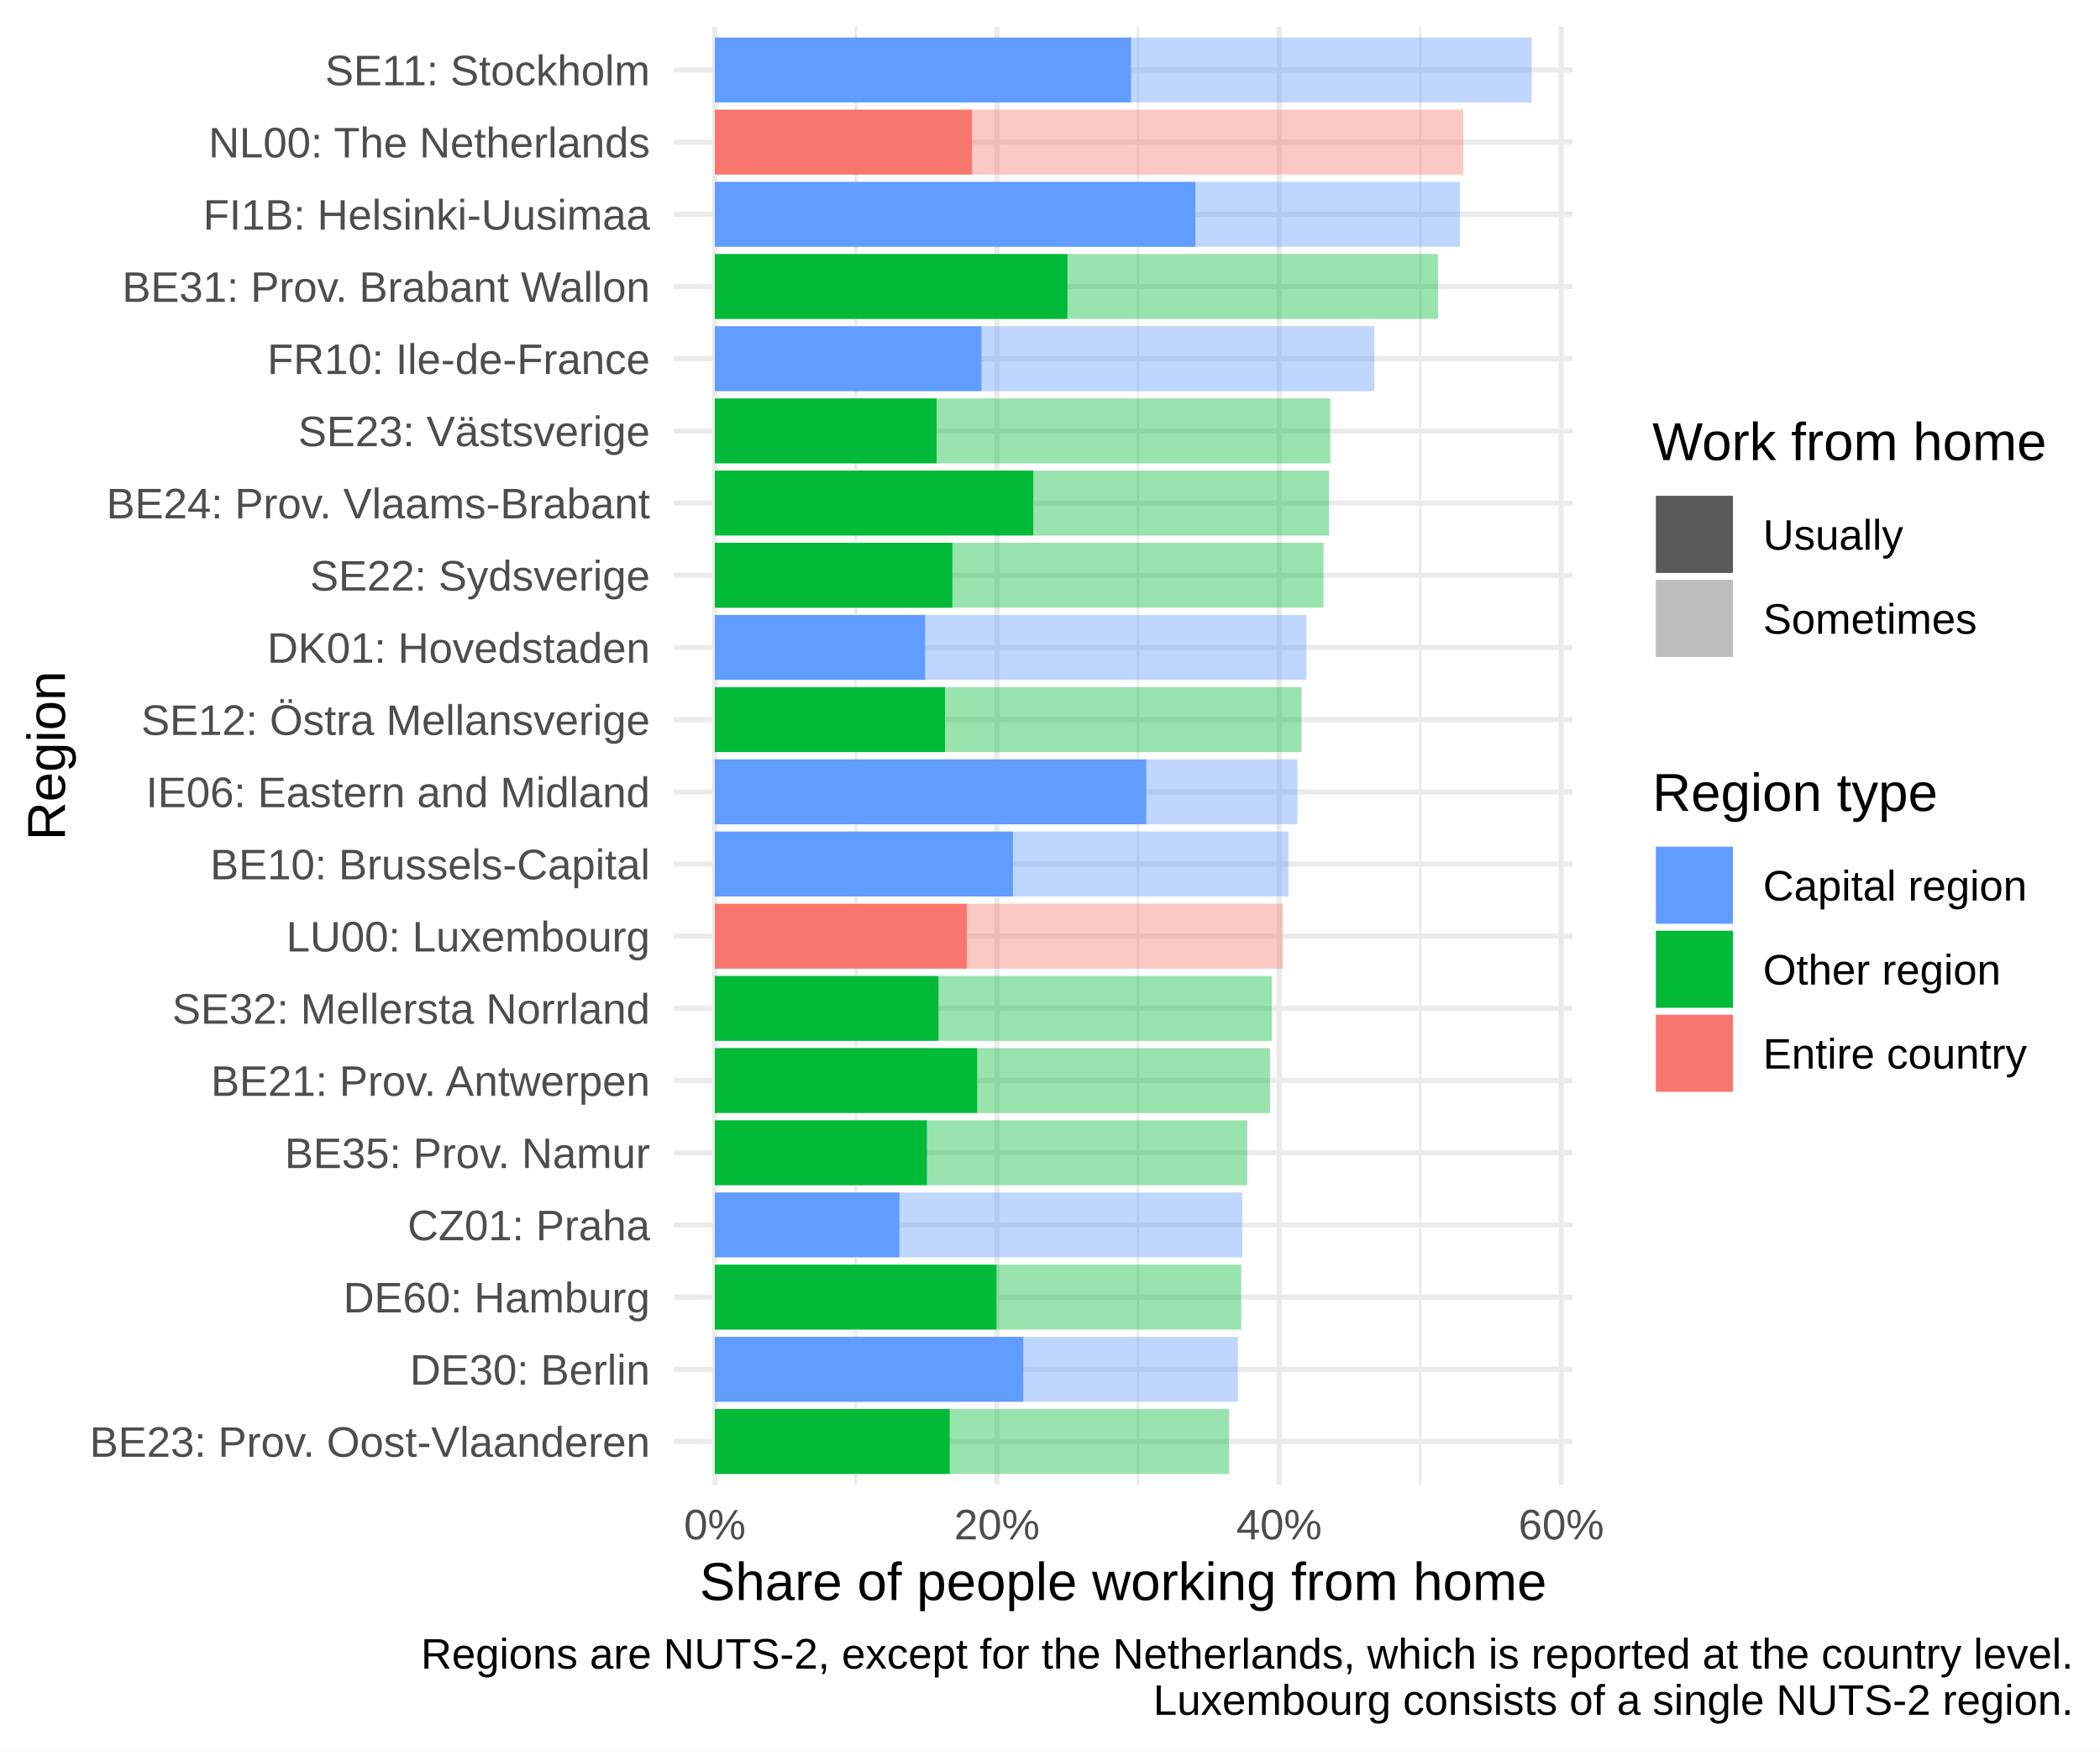
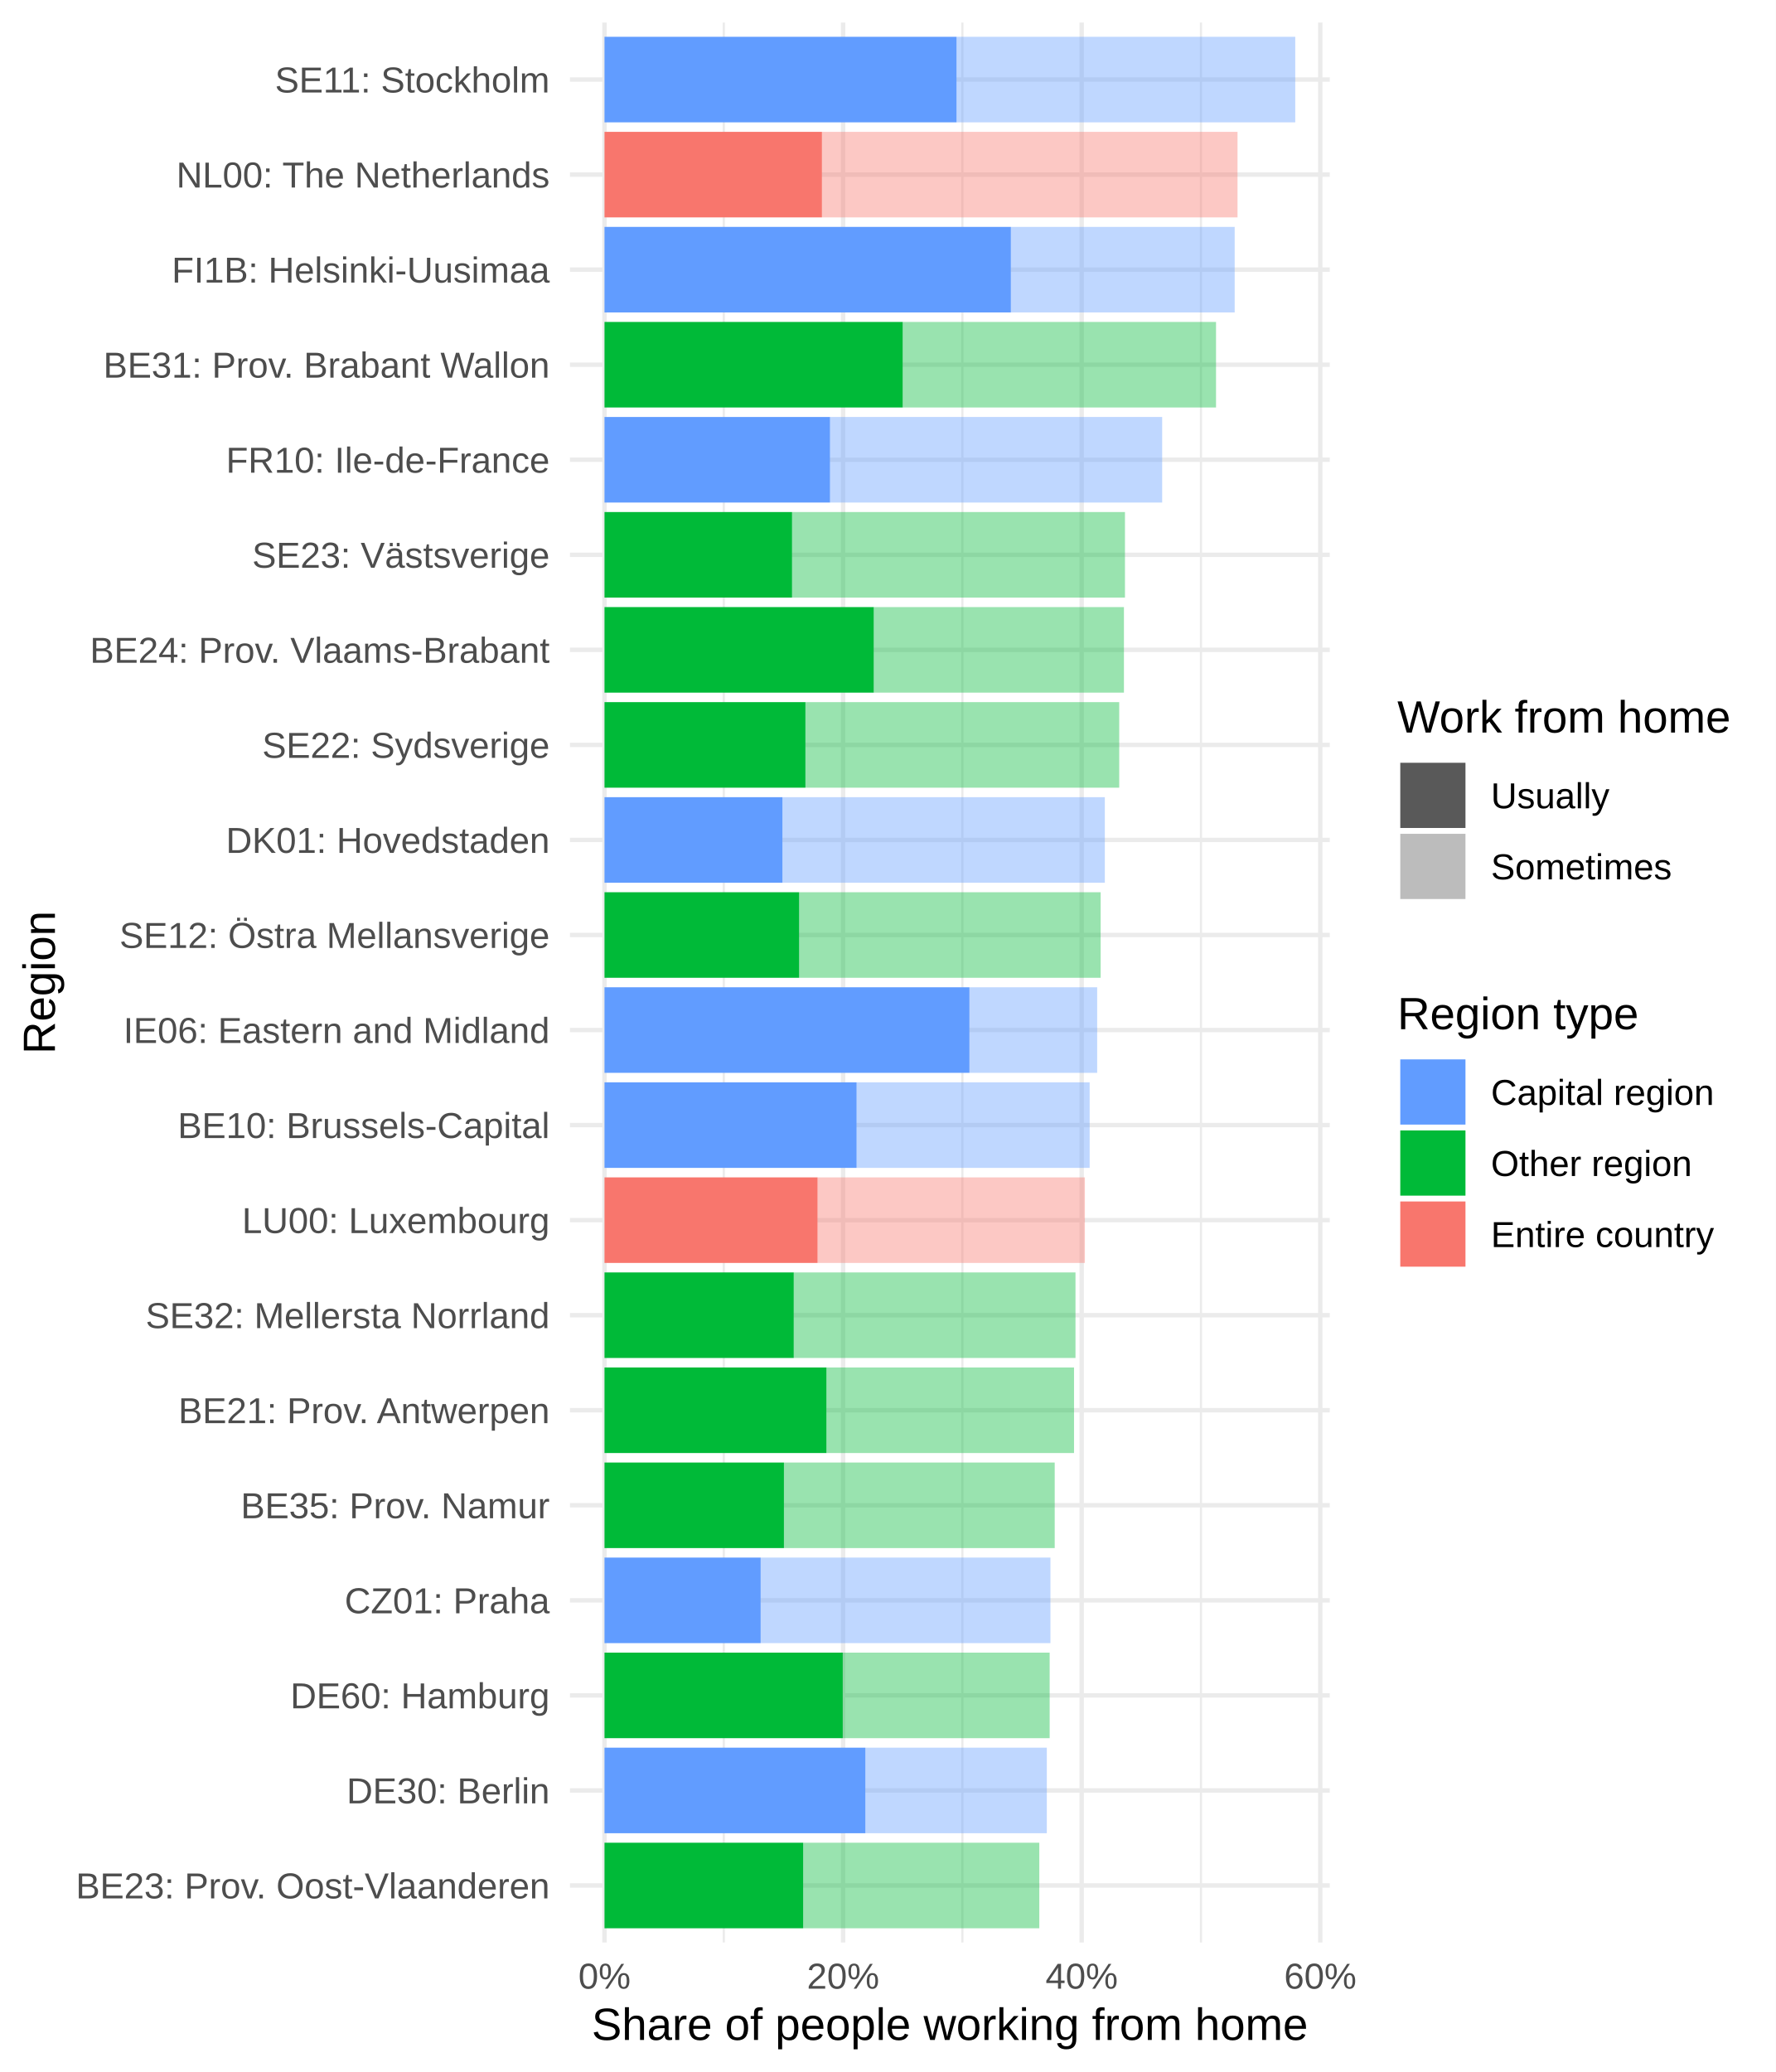
- <svg xmlns="http://www.w3.org/2000/svg" class="svglite" width="432.00pt" height="360.00pt" viewBox="0 0 432.00 360.00">
+ <svg xmlns="http://www.w3.org/2000/svg" class="svglite" width="432.00pt" height="504.00pt" viewBox="0 0 432.00 504.00">
  <defs>
    <style type="text/css">
    .svglite line, .svglite polyline, .svglite polygon, .svglite path, .svglite rect, .svglite circle {
      fill: none;
      stroke: #000000;
      stroke-linecap: round;
      stroke-linejoin: round;
      stroke-miterlimit: 10.00;
    }
    .svglite text {
      white-space: pre;
    }
  </style>
  </defs>
  <rect width="100%" height="100%" style="stroke: none; fill: #FFFFFF;" />
  <defs>
-     <clipPath id="cpMC4wMHw0MzIuMDB8MC4wMHwzNjAuMDA=">
-       <rect x="0.00" y="0.00" width="432.00" height="360.00" />
+     <clipPath id="cpMC4wMHw0MzIuMDB8MC4wMHw1MDQuMDA=">
+       <rect x="0.00" y="0.00" width="432.00" height="504.00" />
    </clipPath>
  </defs>
-   <g clip-path="url(#cpMC4wMHw0MzIuMDB8MC4wMHwzNjAuMDA=)">
+   <g clip-path="url(#cpMC4wMHw0MzIuMDB8MC4wMHw1MDQuMDA=)">
</g>
  <defs>
-     <clipPath id="cpMTM4LjY1fDMyMy40OHw1LjQ4fDMwNS4zNw==">
-       <rect x="138.65" y="5.48" width="184.83" height="299.89" />
+     <clipPath id="cpMTM4LjY1fDMyMy40OHw1LjQ4fDQ3Mi41MA==">
+       <rect x="138.65" y="5.48" width="184.83" height="467.02" />
    </clipPath>
  </defs>
-   <g clip-path="url(#cpMTM4LjY1fDMyMy40OHw1LjQ4fDMwNS4zNw==)">
-     <polyline points="176.07,305.37 176.07,5.48 " style="stroke-width: 0.53; stroke: #EBEBEB; stroke-linecap: butt;" />
-     <polyline points="234.11,305.37 234.11,5.48 " style="stroke-width: 0.53; stroke: #EBEBEB; stroke-linecap: butt;" />
-     <polyline points="292.15,305.37 292.15,5.48 " style="stroke-width: 0.53; stroke: #EBEBEB; stroke-linecap: butt;" />
-     <polyline points="138.65,296.46 323.48,296.46 " style="stroke-width: 1.07; stroke: #EBEBEB; stroke-linecap: butt;" />
-     <polyline points="138.65,281.62 323.48,281.62 " style="stroke-width: 1.07; stroke: #EBEBEB; stroke-linecap: butt;" />
-     <polyline points="138.65,266.77 323.48,266.77 " style="stroke-width: 1.07; stroke: #EBEBEB; stroke-linecap: butt;" />
-     <polyline points="138.65,251.92 323.48,251.92 " style="stroke-width: 1.07; stroke: #EBEBEB; stroke-linecap: butt;" />
-     <polyline points="138.65,237.08 323.48,237.08 " style="stroke-width: 1.07; stroke: #EBEBEB; stroke-linecap: butt;" />
-     <polyline points="138.65,222.23 323.48,222.23 " style="stroke-width: 1.07; stroke: #EBEBEB; stroke-linecap: butt;" />
-     <polyline points="138.65,207.39 323.48,207.39 " style="stroke-width: 1.07; stroke: #EBEBEB; stroke-linecap: butt;" />
-     <polyline points="138.65,192.54 323.48,192.54 " style="stroke-width: 1.07; stroke: #EBEBEB; stroke-linecap: butt;" />
-     <polyline points="138.65,177.69 323.48,177.69 " style="stroke-width: 1.07; stroke: #EBEBEB; stroke-linecap: butt;" />
-     <polyline points="138.65,162.85 323.48,162.85 " style="stroke-width: 1.07; stroke: #EBEBEB; stroke-linecap: butt;" />
-     <polyline points="138.65,148.00 323.48,148.00 " style="stroke-width: 1.07; stroke: #EBEBEB; stroke-linecap: butt;" />
-     <polyline points="138.65,133.16 323.48,133.16 " style="stroke-width: 1.07; stroke: #EBEBEB; stroke-linecap: butt;" />
-     <polyline points="138.65,118.31 323.48,118.31 " style="stroke-width: 1.07; stroke: #EBEBEB; stroke-linecap: butt;" />
-     <polyline points="138.65,103.46 323.48,103.46 " style="stroke-width: 1.07; stroke: #EBEBEB; stroke-linecap: butt;" />
-     <polyline points="138.65,88.62 323.48,88.62 " style="stroke-width: 1.07; stroke: #EBEBEB; stroke-linecap: butt;" />
-     <polyline points="138.65,73.77 323.48,73.77 " style="stroke-width: 1.07; stroke: #EBEBEB; stroke-linecap: butt;" />
-     <polyline points="138.65,58.93 323.48,58.93 " style="stroke-width: 1.07; stroke: #EBEBEB; stroke-linecap: butt;" />
-     <polyline points="138.65,44.08 323.48,44.08 " style="stroke-width: 1.07; stroke: #EBEBEB; stroke-linecap: butt;" />
-     <polyline points="138.65,29.23 323.48,29.23 " style="stroke-width: 1.07; stroke: #EBEBEB; stroke-linecap: butt;" />
-     <polyline points="138.65,14.39 323.48,14.39 " style="stroke-width: 1.07; stroke: #EBEBEB; stroke-linecap: butt;" />
-     <polyline points="147.05,305.37 147.05,5.48 " style="stroke-width: 1.07; stroke: #EBEBEB; stroke-linecap: butt;" />
-     <polyline points="205.09,305.37 205.09,5.48 " style="stroke-width: 1.07; stroke: #EBEBEB; stroke-linecap: butt;" />
-     <polyline points="263.13,305.37 263.13,5.48 " style="stroke-width: 1.07; stroke: #EBEBEB; stroke-linecap: butt;" />
-     <polyline points="321.17,305.37 321.17,5.48 " style="stroke-width: 1.07; stroke: #EBEBEB; stroke-linecap: butt;" />
-     <rect x="195.39" y="289.78" width="57.43" height="13.36" style="stroke-width: 1.07; stroke: none; stroke-linecap: butt; stroke-linejoin: miter; fill: #00BA38; fill-opacity: 0.40;" />
-     <rect x="147.05" y="289.78" width="48.34" height="13.36" style="stroke-width: 1.07; stroke: none; stroke-linecap: butt; stroke-linejoin: miter; fill: #00BA38;" />
-     <rect x="210.52" y="274.94" width="44.13" height="13.36" style="stroke-width: 1.07; stroke: none; stroke-linecap: butt; stroke-linejoin: miter; fill: #619CFF; fill-opacity: 0.40;" />
-     <rect x="147.05" y="274.94" width="63.47" height="13.36" style="stroke-width: 1.07; stroke: none; stroke-linecap: butt; stroke-linejoin: miter; fill: #619CFF;" />
-     <rect x="205.01" y="260.09" width="50.33" height="13.36" style="stroke-width: 1.07; stroke: none; stroke-linecap: butt; stroke-linejoin: miter; fill: #00BA38; fill-opacity: 0.40;" />
-     <rect x="147.05" y="260.09" width="57.96" height="13.36" style="stroke-width: 1.07; stroke: none; stroke-linecap: butt; stroke-linejoin: miter; fill: #00BA38;" />
-     <rect x="185.03" y="245.24" width="70.50" height="13.36" style="stroke-width: 1.07; stroke: none; stroke-linecap: butt; stroke-linejoin: miter; fill: #619CFF; fill-opacity: 0.40;" />
-     <rect x="147.05" y="245.24" width="37.99" height="13.36" style="stroke-width: 1.07; stroke: none; stroke-linecap: butt; stroke-linejoin: miter; fill: #619CFF;" />
-     <rect x="190.70" y="230.40" width="65.87" height="13.36" style="stroke-width: 1.07; stroke: none; stroke-linecap: butt; stroke-linejoin: miter; fill: #00BA38; fill-opacity: 0.40;" />
-     <rect x="147.05" y="230.40" width="43.65" height="13.36" style="stroke-width: 1.07; stroke: none; stroke-linecap: butt; stroke-linejoin: miter; fill: #00BA38;" />
-     <rect x="201.03" y="215.55" width="60.24" height="13.36" style="stroke-width: 1.07; stroke: none; stroke-linecap: butt; stroke-linejoin: miter; fill: #00BA38; fill-opacity: 0.40;" />
-     <rect x="147.05" y="215.55" width="53.99" height="13.36" style="stroke-width: 1.07; stroke: none; stroke-linecap: butt; stroke-linejoin: miter; fill: #00BA38;" />
-     <rect x="193.09" y="200.71" width="68.53" height="13.36" style="stroke-width: 1.07; stroke: none; stroke-linecap: butt; stroke-linejoin: miter; fill: #00BA38; fill-opacity: 0.40;" />
-     <rect x="147.05" y="200.71" width="46.04" height="13.36" style="stroke-width: 1.07; stroke: none; stroke-linecap: butt; stroke-linejoin: miter; fill: #00BA38;" />
-     <rect x="198.89" y="185.86" width="65.02" height="13.36" style="stroke-width: 1.07; stroke: none; stroke-linecap: butt; stroke-linejoin: miter; fill: #F8766D; fill-opacity: 0.40;" />
-     <rect x="147.05" y="185.86" width="51.84" height="13.36" style="stroke-width: 1.07; stroke: none; stroke-linecap: butt; stroke-linejoin: miter; fill: #F8766D;" />
-     <rect x="208.37" y="171.01" width="56.70" height="13.36" style="stroke-width: 1.07; stroke: none; stroke-linecap: butt; stroke-linejoin: miter; fill: #619CFF; fill-opacity: 0.40;" />
-     <rect x="147.05" y="171.01" width="61.33" height="13.36" style="stroke-width: 1.07; stroke: none; stroke-linecap: butt; stroke-linejoin: miter; fill: #619CFF;" />
-     <rect x="235.83" y="156.17" width="31.07" height="13.36" style="stroke-width: 1.07; stroke: none; stroke-linecap: butt; stroke-linejoin: miter; fill: #619CFF; fill-opacity: 0.40;" />
-     <rect x="147.05" y="156.17" width="88.78" height="13.36" style="stroke-width: 1.07; stroke: none; stroke-linecap: butt; stroke-linejoin: miter; fill: #619CFF;" />
-     <rect x="194.39" y="141.32" width="73.35" height="13.36" style="stroke-width: 1.07; stroke: none; stroke-linecap: butt; stroke-linejoin: miter; fill: #00BA38; fill-opacity: 0.40;" />
-     <rect x="147.05" y="141.32" width="47.35" height="13.36" style="stroke-width: 1.07; stroke: none; stroke-linecap: butt; stroke-linejoin: miter; fill: #00BA38;" />
-     <rect x="190.34" y="126.47" width="78.42" height="13.36" style="stroke-width: 1.07; stroke: none; stroke-linecap: butt; stroke-linejoin: miter; fill: #619CFF; fill-opacity: 0.40;" />
-     <rect x="147.05" y="126.47" width="43.29" height="13.36" style="stroke-width: 1.07; stroke: none; stroke-linecap: butt; stroke-linejoin: miter; fill: #619CFF;" />
-     <rect x="195.93" y="111.63" width="76.33" height="13.36" style="stroke-width: 1.07; stroke: none; stroke-linecap: butt; stroke-linejoin: miter; fill: #00BA38; fill-opacity: 0.40;" />
-     <rect x="147.05" y="111.63" width="48.88" height="13.36" style="stroke-width: 1.07; stroke: none; stroke-linecap: butt; stroke-linejoin: miter; fill: #00BA38;" />
-     <rect x="212.56" y="96.78" width="60.85" height="13.36" style="stroke-width: 1.07; stroke: none; stroke-linecap: butt; stroke-linejoin: miter; fill: #00BA38; fill-opacity: 0.40;" />
-     <rect x="147.05" y="96.78" width="65.51" height="13.36" style="stroke-width: 1.07; stroke: none; stroke-linecap: butt; stroke-linejoin: miter; fill: #00BA38;" />
-     <rect x="192.68" y="81.94" width="80.98" height="13.36" style="stroke-width: 1.07; stroke: none; stroke-linecap: butt; stroke-linejoin: miter; fill: #00BA38; fill-opacity: 0.40;" />
-     <rect x="147.05" y="81.94" width="45.63" height="13.36" style="stroke-width: 1.07; stroke: none; stroke-linecap: butt; stroke-linejoin: miter; fill: #00BA38;" />
-     <rect x="201.91" y="67.09" width="80.80" height="13.36" style="stroke-width: 1.07; stroke: none; stroke-linecap: butt; stroke-linejoin: miter; fill: #619CFF; fill-opacity: 0.40;" />
-     <rect x="147.05" y="67.09" width="54.87" height="13.36" style="stroke-width: 1.07; stroke: none; stroke-linecap: butt; stroke-linejoin: miter; fill: #619CFF;" />
-     <rect x="219.60" y="52.24" width="76.21" height="13.36" style="stroke-width: 1.07; stroke: none; stroke-linecap: butt; stroke-linejoin: miter; fill: #00BA38; fill-opacity: 0.40;" />
-     <rect x="147.05" y="52.24" width="72.55" height="13.36" style="stroke-width: 1.07; stroke: none; stroke-linecap: butt; stroke-linejoin: miter; fill: #00BA38;" />
-     <rect x="245.91" y="37.40" width="54.44" height="13.36" style="stroke-width: 1.07; stroke: none; stroke-linecap: butt; stroke-linejoin: miter; fill: #619CFF; fill-opacity: 0.40;" />
-     <rect x="147.05" y="37.40" width="98.86" height="13.36" style="stroke-width: 1.07; stroke: none; stroke-linecap: butt; stroke-linejoin: miter; fill: #619CFF;" />
-     <rect x="199.94" y="22.55" width="101.10" height="13.36" style="stroke-width: 1.07; stroke: none; stroke-linecap: butt; stroke-linejoin: miter; fill: #F8766D; fill-opacity: 0.40;" />
-     <rect x="147.05" y="22.55" width="52.90" height="13.36" style="stroke-width: 1.07; stroke: none; stroke-linecap: butt; stroke-linejoin: miter; fill: #F8766D;" />
-     <rect x="232.70" y="7.71" width="82.38" height="13.36" style="stroke-width: 1.07; stroke: none; stroke-linecap: butt; stroke-linejoin: miter; fill: #619CFF; fill-opacity: 0.40;" />
-     <rect x="147.05" y="7.71" width="85.65" height="13.36" style="stroke-width: 1.07; stroke: none; stroke-linecap: butt; stroke-linejoin: miter; fill: #619CFF;" />
+   <g clip-path="url(#cpMTM4LjY1fDMyMy40OHw1LjQ4fDQ3Mi41MA==)">
+     <polyline points="176.07,472.50 176.07,5.48 " style="stroke-width: 0.53; stroke: #EBEBEB; stroke-linecap: butt;" />
+     <polyline points="234.11,472.50 234.11,5.48 " style="stroke-width: 0.53; stroke: #EBEBEB; stroke-linecap: butt;" />
+     <polyline points="292.15,472.50 292.15,5.48 " style="stroke-width: 0.53; stroke: #EBEBEB; stroke-linecap: butt;" />
+     <polyline points="138.65,458.63 323.48,458.63 " style="stroke-width: 1.07; stroke: #EBEBEB; stroke-linecap: butt;" />
+     <polyline points="138.65,435.51 323.48,435.51 " style="stroke-width: 1.07; stroke: #EBEBEB; stroke-linecap: butt;" />
+     <polyline points="138.65,412.39 323.48,412.39 " style="stroke-width: 1.07; stroke: #EBEBEB; stroke-linecap: butt;" />
+     <polyline points="138.65,389.27 323.48,389.27 " style="stroke-width: 1.07; stroke: #EBEBEB; stroke-linecap: butt;" />
+     <polyline points="138.65,366.15 323.48,366.15 " style="stroke-width: 1.07; stroke: #EBEBEB; stroke-linecap: butt;" />
+     <polyline points="138.65,343.03 323.48,343.03 " style="stroke-width: 1.07; stroke: #EBEBEB; stroke-linecap: butt;" />
+     <polyline points="138.65,319.91 323.48,319.91 " style="stroke-width: 1.07; stroke: #EBEBEB; stroke-linecap: butt;" />
+     <polyline points="138.65,296.79 323.48,296.79 " style="stroke-width: 1.07; stroke: #EBEBEB; stroke-linecap: butt;" />
+     <polyline points="138.65,273.67 323.48,273.67 " style="stroke-width: 1.07; stroke: #EBEBEB; stroke-linecap: butt;" />
+     <polyline points="138.65,250.55 323.48,250.55 " style="stroke-width: 1.07; stroke: #EBEBEB; stroke-linecap: butt;" />
+     <polyline points="138.65,227.43 323.48,227.43 " style="stroke-width: 1.07; stroke: #EBEBEB; stroke-linecap: butt;" />
+     <polyline points="138.65,204.31 323.48,204.31 " style="stroke-width: 1.07; stroke: #EBEBEB; stroke-linecap: butt;" />
+     <polyline points="138.65,181.19 323.48,181.19 " style="stroke-width: 1.07; stroke: #EBEBEB; stroke-linecap: butt;" />
+     <polyline points="138.65,158.07 323.48,158.07 " style="stroke-width: 1.07; stroke: #EBEBEB; stroke-linecap: butt;" />
+     <polyline points="138.65,134.95 323.48,134.95 " style="stroke-width: 1.07; stroke: #EBEBEB; stroke-linecap: butt;" />
+     <polyline points="138.65,111.83 323.48,111.83 " style="stroke-width: 1.07; stroke: #EBEBEB; stroke-linecap: butt;" />
+     <polyline points="138.65,88.71 323.48,88.71 " style="stroke-width: 1.07; stroke: #EBEBEB; stroke-linecap: butt;" />
+     <polyline points="138.65,65.59 323.48,65.59 " style="stroke-width: 1.07; stroke: #EBEBEB; stroke-linecap: butt;" />
+     <polyline points="138.65,42.47 323.48,42.47 " style="stroke-width: 1.07; stroke: #EBEBEB; stroke-linecap: butt;" />
+     <polyline points="138.65,19.35 323.48,19.35 " style="stroke-width: 1.07; stroke: #EBEBEB; stroke-linecap: butt;" />
+     <polyline points="147.05,472.50 147.05,5.48 " style="stroke-width: 1.07; stroke: #EBEBEB; stroke-linecap: butt;" />
+     <polyline points="205.09,472.50 205.09,5.48 " style="stroke-width: 1.07; stroke: #EBEBEB; stroke-linecap: butt;" />
+     <polyline points="263.13,472.50 263.13,5.48 " style="stroke-width: 1.07; stroke: #EBEBEB; stroke-linecap: butt;" />
+     <polyline points="321.17,472.50 321.17,5.48 " style="stroke-width: 1.07; stroke: #EBEBEB; stroke-linecap: butt;" />
+     <rect x="195.39" y="448.23" width="57.43" height="20.81" style="stroke-width: 1.07; stroke: none; stroke-linecap: butt; stroke-linejoin: miter; fill: #00BA38; fill-opacity: 0.40;" />
+     <rect x="147.05" y="448.23" width="48.34" height="20.81" style="stroke-width: 1.07; stroke: none; stroke-linecap: butt; stroke-linejoin: miter; fill: #00BA38;" />
+     <rect x="210.52" y="425.11" width="44.13" height="20.81" style="stroke-width: 1.07; stroke: none; stroke-linecap: butt; stroke-linejoin: miter; fill: #619CFF; fill-opacity: 0.40;" />
+     <rect x="147.05" y="425.11" width="63.47" height="20.81" style="stroke-width: 1.07; stroke: none; stroke-linecap: butt; stroke-linejoin: miter; fill: #619CFF;" />
+     <rect x="205.01" y="401.99" width="50.33" height="20.81" style="stroke-width: 1.07; stroke: none; stroke-linecap: butt; stroke-linejoin: miter; fill: #00BA38; fill-opacity: 0.40;" />
+     <rect x="147.05" y="401.99" width="57.96" height="20.81" style="stroke-width: 1.07; stroke: none; stroke-linecap: butt; stroke-linejoin: miter; fill: #00BA38;" />
+     <rect x="185.03" y="378.87" width="70.50" height="20.81" style="stroke-width: 1.07; stroke: none; stroke-linecap: butt; stroke-linejoin: miter; fill: #619CFF; fill-opacity: 0.40;" />
+     <rect x="147.05" y="378.87" width="37.99" height="20.81" style="stroke-width: 1.07; stroke: none; stroke-linecap: butt; stroke-linejoin: miter; fill: #619CFF;" />
+     <rect x="190.70" y="355.75" width="65.87" height="20.81" style="stroke-width: 1.07; stroke: none; stroke-linecap: butt; stroke-linejoin: miter; fill: #00BA38; fill-opacity: 0.40;" />
+     <rect x="147.05" y="355.75" width="43.65" height="20.81" style="stroke-width: 1.07; stroke: none; stroke-linecap: butt; stroke-linejoin: miter; fill: #00BA38;" />
+     <rect x="201.03" y="332.63" width="60.24" height="20.81" style="stroke-width: 1.07; stroke: none; stroke-linecap: butt; stroke-linejoin: miter; fill: #00BA38; fill-opacity: 0.40;" />
+     <rect x="147.05" y="332.63" width="53.99" height="20.81" style="stroke-width: 1.07; stroke: none; stroke-linecap: butt; stroke-linejoin: miter; fill: #00BA38;" />
+     <rect x="193.09" y="309.51" width="68.53" height="20.81" style="stroke-width: 1.07; stroke: none; stroke-linecap: butt; stroke-linejoin: miter; fill: #00BA38; fill-opacity: 0.40;" />
+     <rect x="147.05" y="309.51" width="46.04" height="20.81" style="stroke-width: 1.07; stroke: none; stroke-linecap: butt; stroke-linejoin: miter; fill: #00BA38;" />
+     <rect x="198.89" y="286.39" width="65.02" height="20.81" style="stroke-width: 1.07; stroke: none; stroke-linecap: butt; stroke-linejoin: miter; fill: #F8766D; fill-opacity: 0.40;" />
+     <rect x="147.05" y="286.39" width="51.84" height="20.81" style="stroke-width: 1.07; stroke: none; stroke-linecap: butt; stroke-linejoin: miter; fill: #F8766D;" />
+     <rect x="208.37" y="263.27" width="56.70" height="20.81" style="stroke-width: 1.07; stroke: none; stroke-linecap: butt; stroke-linejoin: miter; fill: #619CFF; fill-opacity: 0.40;" />
+     <rect x="147.05" y="263.27" width="61.33" height="20.81" style="stroke-width: 1.07; stroke: none; stroke-linecap: butt; stroke-linejoin: miter; fill: #619CFF;" />
+     <rect x="235.83" y="240.15" width="31.07" height="20.81" style="stroke-width: 1.07; stroke: none; stroke-linecap: butt; stroke-linejoin: miter; fill: #619CFF; fill-opacity: 0.40;" />
+     <rect x="147.05" y="240.15" width="88.78" height="20.81" style="stroke-width: 1.07; stroke: none; stroke-linecap: butt; stroke-linejoin: miter; fill: #619CFF;" />
+     <rect x="194.39" y="217.03" width="73.35" height="20.81" style="stroke-width: 1.07; stroke: none; stroke-linecap: butt; stroke-linejoin: miter; fill: #00BA38; fill-opacity: 0.40;" />
+     <rect x="147.05" y="217.03" width="47.35" height="20.81" style="stroke-width: 1.07; stroke: none; stroke-linecap: butt; stroke-linejoin: miter; fill: #00BA38;" />
+     <rect x="190.34" y="193.91" width="78.42" height="20.81" style="stroke-width: 1.07; stroke: none; stroke-linecap: butt; stroke-linejoin: miter; fill: #619CFF; fill-opacity: 0.40;" />
+     <rect x="147.05" y="193.91" width="43.29" height="20.81" style="stroke-width: 1.07; stroke: none; stroke-linecap: butt; stroke-linejoin: miter; fill: #619CFF;" />
+     <rect x="195.93" y="170.79" width="76.33" height="20.81" style="stroke-width: 1.07; stroke: none; stroke-linecap: butt; stroke-linejoin: miter; fill: #00BA38; fill-opacity: 0.40;" />
+     <rect x="147.05" y="170.79" width="48.88" height="20.81" style="stroke-width: 1.07; stroke: none; stroke-linecap: butt; stroke-linejoin: miter; fill: #00BA38;" />
+     <rect x="212.56" y="147.67" width="60.85" height="20.81" style="stroke-width: 1.07; stroke: none; stroke-linecap: butt; stroke-linejoin: miter; fill: #00BA38; fill-opacity: 0.40;" />
+     <rect x="147.05" y="147.67" width="65.51" height="20.81" style="stroke-width: 1.07; stroke: none; stroke-linecap: butt; stroke-linejoin: miter; fill: #00BA38;" />
+     <rect x="192.68" y="124.55" width="80.98" height="20.81" style="stroke-width: 1.07; stroke: none; stroke-linecap: butt; stroke-linejoin: miter; fill: #00BA38; fill-opacity: 0.40;" />
+     <rect x="147.05" y="124.55" width="45.63" height="20.81" style="stroke-width: 1.07; stroke: none; stroke-linecap: butt; stroke-linejoin: miter; fill: #00BA38;" />
+     <rect x="201.91" y="101.43" width="80.80" height="20.81" style="stroke-width: 1.07; stroke: none; stroke-linecap: butt; stroke-linejoin: miter; fill: #619CFF; fill-opacity: 0.40;" />
+     <rect x="147.05" y="101.43" width="54.87" height="20.81" style="stroke-width: 1.07; stroke: none; stroke-linecap: butt; stroke-linejoin: miter; fill: #619CFF;" />
+     <rect x="219.60" y="78.31" width="76.21" height="20.81" style="stroke-width: 1.07; stroke: none; stroke-linecap: butt; stroke-linejoin: miter; fill: #00BA38; fill-opacity: 0.40;" />
+     <rect x="147.05" y="78.31" width="72.55" height="20.81" style="stroke-width: 1.07; stroke: none; stroke-linecap: butt; stroke-linejoin: miter; fill: #00BA38;" />
+     <rect x="245.91" y="55.19" width="54.44" height="20.81" style="stroke-width: 1.07; stroke: none; stroke-linecap: butt; stroke-linejoin: miter; fill: #619CFF; fill-opacity: 0.40;" />
+     <rect x="147.05" y="55.19" width="98.86" height="20.81" style="stroke-width: 1.07; stroke: none; stroke-linecap: butt; stroke-linejoin: miter; fill: #619CFF;" />
+     <rect x="199.94" y="32.07" width="101.10" height="20.81" style="stroke-width: 1.07; stroke: none; stroke-linecap: butt; stroke-linejoin: miter; fill: #F8766D; fill-opacity: 0.40;" />
+     <rect x="147.05" y="32.07" width="52.90" height="20.81" style="stroke-width: 1.07; stroke: none; stroke-linecap: butt; stroke-linejoin: miter; fill: #F8766D;" />
+     <rect x="232.70" y="8.95" width="82.38" height="20.81" style="stroke-width: 1.07; stroke: none; stroke-linecap: butt; stroke-linejoin: miter; fill: #619CFF; fill-opacity: 0.40;" />
+     <rect x="147.05" y="8.95" width="85.65" height="20.81" style="stroke-width: 1.07; stroke: none; stroke-linecap: butt; stroke-linejoin: miter; fill: #619CFF;" />
  </g>
-   <g clip-path="url(#cpMC4wMHw0MzIuMDB8MC4wMHwzNjAuMDA=)">
-     <text x="133.72" y="299.61" text-anchor="end" style="font-size: 8.80px;fill: #4D4D4D; font-family: &quot;Arial&quot;;" textLength="115.30px" lengthAdjust="spacingAndGlyphs">BE23: Prov. Oost-Vlaanderen</text>
-     <text x="133.72" y="284.77" text-anchor="end" style="font-size: 8.80px;fill: #4D4D4D; font-family: &quot;Arial&quot;;" textLength="49.40px" lengthAdjust="spacingAndGlyphs">DE30: Berlin</text>
-     <text x="133.72" y="269.92" text-anchor="end" style="font-size: 8.80px;fill: #4D4D4D; font-family: &quot;Arial&quot;;" textLength="63.10px" lengthAdjust="spacingAndGlyphs">DE60: Hamburg</text>
-     <text x="133.72" y="255.07" text-anchor="end" style="font-size: 8.80px;fill: #4D4D4D; font-family: &quot;Arial&quot;;" textLength="49.90px" lengthAdjust="spacingAndGlyphs">CZ01: Praha</text>
-     <text x="133.72" y="240.23" text-anchor="end" style="font-size: 8.80px;fill: #4D4D4D; font-family: &quot;Arial&quot;;" textLength="75.16px" lengthAdjust="spacingAndGlyphs">BE35: Prov. Namur</text>
-     <text x="133.72" y="225.38" text-anchor="end" style="font-size: 8.80px;fill: #4D4D4D; font-family: &quot;Arial&quot;;" textLength="90.35px" lengthAdjust="spacingAndGlyphs">BE21: Prov. Antwerpen</text>
-     <text x="133.72" y="210.54" text-anchor="end" style="font-size: 8.80px;fill: #4D4D4D; font-family: &quot;Arial&quot;;" textLength="98.32px" lengthAdjust="spacingAndGlyphs">SE32: Mellersta Norrland</text>
-     <text x="133.72" y="195.69" text-anchor="end" style="font-size: 8.80px;fill: #4D4D4D; font-family: &quot;Arial&quot;;" textLength="74.87px" lengthAdjust="spacingAndGlyphs">LU00: Luxembourg</text>
-     <text x="133.72" y="180.84" text-anchor="end" style="font-size: 8.80px;fill: #4D4D4D; font-family: &quot;Arial&quot;;" textLength="90.48px" lengthAdjust="spacingAndGlyphs">BE10: Brussels-Capital</text>
-     <text x="133.72" y="166.00" text-anchor="end" style="font-size: 8.80px;fill: #4D4D4D; font-family: &quot;Arial&quot;;" textLength="103.74px" lengthAdjust="spacingAndGlyphs">IE06: Eastern and Midland</text>
-     <text x="133.72" y="151.15" text-anchor="end" style="font-size: 8.80px;fill: #4D4D4D; font-family: &quot;Arial&quot;;" textLength="104.68px" lengthAdjust="spacingAndGlyphs">SE12: Östra Mellansverige</text>
-     <text x="133.72" y="136.31" text-anchor="end" style="font-size: 8.80px;fill: #4D4D4D; font-family: &quot;Arial&quot;;" textLength="78.78px" lengthAdjust="spacingAndGlyphs">DK01: Hovedstaden</text>
-     <text x="133.72" y="121.46" text-anchor="end" style="font-size: 8.80px;fill: #4D4D4D; font-family: &quot;Arial&quot;;" textLength="69.96px" lengthAdjust="spacingAndGlyphs">SE22: Sydsverige</text>
-     <text x="133.72" y="106.61" text-anchor="end" style="font-size: 8.80px;fill: #4D4D4D; font-family: &quot;Arial&quot;;" textLength="111.86px" lengthAdjust="spacingAndGlyphs">BE24: Prov. Vlaams-Brabant</text>
-     <text x="133.72" y="91.77" text-anchor="end" style="font-size: 8.80px;fill: #4D4D4D; font-family: &quot;Arial&quot;;" textLength="72.40px" lengthAdjust="spacingAndGlyphs">SE23: Västsverige</text>
-     <text x="133.72" y="76.92" text-anchor="end" style="font-size: 8.80px;fill: #4D4D4D; font-family: &quot;Arial&quot;;" textLength="78.75px" lengthAdjust="spacingAndGlyphs">FR10: Ile-de-France</text>
-     <text x="133.72" y="62.08" text-anchor="end" style="font-size: 8.80px;fill: #4D4D4D; font-family: &quot;Arial&quot;;" textLength="108.60px" lengthAdjust="spacingAndGlyphs">BE31: Prov. Brabant Wallon</text>
-     <text x="133.72" y="47.23" text-anchor="end" style="font-size: 8.80px;fill: #4D4D4D; font-family: &quot;Arial&quot;;" textLength="91.92px" lengthAdjust="spacingAndGlyphs">FI1B: Helsinki-Uusimaa</text>
-     <text x="133.72" y="32.38" text-anchor="end" style="font-size: 8.80px;fill: #4D4D4D; font-family: &quot;Arial&quot;;" textLength="90.84px" lengthAdjust="spacingAndGlyphs">NL00: The Netherlands</text>
-     <text x="133.72" y="17.54" text-anchor="end" style="font-size: 8.80px;fill: #4D4D4D; font-family: &quot;Arial&quot;;" textLength="66.85px" lengthAdjust="spacingAndGlyphs">SE11: Stockholm</text>
-     <text x="147.05" y="316.60" text-anchor="middle" style="font-size: 8.80px;fill: #4D4D4D; font-family: &quot;Arial&quot;;" textLength="12.72px" lengthAdjust="spacingAndGlyphs">0%</text>
-     <text x="205.09" y="316.60" text-anchor="middle" style="font-size: 8.80px;fill: #4D4D4D; font-family: &quot;Arial&quot;;" textLength="17.62px" lengthAdjust="spacingAndGlyphs">20%</text>
-     <text x="263.13" y="316.60" text-anchor="middle" style="font-size: 8.80px;fill: #4D4D4D; font-family: &quot;Arial&quot;;" textLength="17.62px" lengthAdjust="spacingAndGlyphs">40%</text>
-     <text x="321.17" y="316.60" text-anchor="middle" style="font-size: 8.80px;fill: #4D4D4D; font-family: &quot;Arial&quot;;" textLength="17.62px" lengthAdjust="spacingAndGlyphs">60%</text>
-     <text x="231.06" y="329.07" text-anchor="middle" style="font-size: 11.00px; font-family: &quot;Arial&quot;;" textLength="174.33px" lengthAdjust="spacingAndGlyphs">Share of people working from home</text>
-     <text transform="translate(13.36,155.42) rotate(-90)" text-anchor="middle" style="font-size: 11.00px; font-family: &quot;Arial&quot;;" textLength="34.86px" lengthAdjust="spacingAndGlyphs">Region</text>
-     <text x="339.92" y="94.63" style="font-size: 11.00px; font-family: &quot;Arial&quot;;" textLength="81.12px" lengthAdjust="spacingAndGlyphs">Work from home</text>
-     <rect x="340.63" y="101.97" width="15.86" height="15.86" style="stroke-width: 1.07; stroke: none; stroke-linecap: butt; stroke-linejoin: miter; fill: #595959;" />
-     <rect x="340.63" y="119.25" width="15.86" height="15.86" style="stroke-width: 1.07; stroke: none; stroke-linecap: butt; stroke-linejoin: miter; fill: #595959; fill-opacity: 0.40;" />
-     <text x="362.68" y="113.06" style="font-size: 8.80px; font-family: &quot;Arial&quot;;" textLength="28.84px" lengthAdjust="spacingAndGlyphs">Usually</text>
-     <text x="362.68" y="130.34" style="font-size: 8.80px; font-family: &quot;Arial&quot;;" textLength="44.01px" lengthAdjust="spacingAndGlyphs">Sometimes</text>
-     <text x="339.92" y="166.78" style="font-size: 11.00px; font-family: &quot;Arial&quot;;" textLength="58.72px" lengthAdjust="spacingAndGlyphs">Region type</text>
-     <rect x="340.63" y="174.13" width="15.86" height="15.86" style="stroke-width: 1.07; stroke: none; stroke-linecap: butt; stroke-linejoin: miter; fill: #619CFF;" />
-     <rect x="340.63" y="191.41" width="15.86" height="15.86" style="stroke-width: 1.07; stroke: none; stroke-linecap: butt; stroke-linejoin: miter; fill: #00BA38;" />
-     <rect x="340.63" y="208.69" width="15.86" height="15.86" style="stroke-width: 1.07; stroke: none; stroke-linecap: butt; stroke-linejoin: miter; fill: #F8766D;" />
-     <text x="362.68" y="185.21" style="font-size: 8.80px; font-family: &quot;Arial&quot;;" textLength="54.30px" lengthAdjust="spacingAndGlyphs">Capital region</text>
-     <text x="362.68" y="202.49" style="font-size: 8.80px; font-family: &quot;Arial&quot;;" textLength="48.93px" lengthAdjust="spacingAndGlyphs">Other region</text>
-     <text x="362.68" y="219.77" style="font-size: 8.80px; font-family: &quot;Arial&quot;;" textLength="54.30px" lengthAdjust="spacingAndGlyphs">Entire country</text>
-     <text x="426.52" y="343.17" text-anchor="end" style="font-size: 8.80px; font-family: &quot;Arial&quot;;" textLength="340.02px" lengthAdjust="spacingAndGlyphs">Regions are NUTS-2, except for the Netherlands, which is reported at the country level.</text>
-     <text x="426.52" y="352.67" text-anchor="end" style="font-size: 8.80px; font-family: &quot;Arial&quot;;" textLength="191.76px" lengthAdjust="spacingAndGlyphs"> Luxembourg consists of a single NUTS-2 region.</text>
+   <g clip-path="url(#cpMC4wMHw0MzIuMDB8MC4wMHw1MDQuMDA=)">
+     <text x="133.72" y="461.78" text-anchor="end" style="font-size: 8.80px;fill: #4D4D4D; font-family: &quot;Arial&quot;;" textLength="115.30px" lengthAdjust="spacingAndGlyphs">BE23: Prov. Oost-Vlaanderen</text>
+     <text x="133.72" y="438.66" text-anchor="end" style="font-size: 8.80px;fill: #4D4D4D; font-family: &quot;Arial&quot;;" textLength="49.40px" lengthAdjust="spacingAndGlyphs">DE30: Berlin</text>
+     <text x="133.72" y="415.54" text-anchor="end" style="font-size: 8.80px;fill: #4D4D4D; font-family: &quot;Arial&quot;;" textLength="63.10px" lengthAdjust="spacingAndGlyphs">DE60: Hamburg</text>
+     <text x="133.72" y="392.42" text-anchor="end" style="font-size: 8.80px;fill: #4D4D4D; font-family: &quot;Arial&quot;;" textLength="49.90px" lengthAdjust="spacingAndGlyphs">CZ01: Praha</text>
+     <text x="133.72" y="369.30" text-anchor="end" style="font-size: 8.80px;fill: #4D4D4D; font-family: &quot;Arial&quot;;" textLength="75.16px" lengthAdjust="spacingAndGlyphs">BE35: Prov. Namur</text>
+     <text x="133.72" y="346.18" text-anchor="end" style="font-size: 8.80px;fill: #4D4D4D; font-family: &quot;Arial&quot;;" textLength="90.35px" lengthAdjust="spacingAndGlyphs">BE21: Prov. Antwerpen</text>
+     <text x="133.72" y="323.06" text-anchor="end" style="font-size: 8.80px;fill: #4D4D4D; font-family: &quot;Arial&quot;;" textLength="98.32px" lengthAdjust="spacingAndGlyphs">SE32: Mellersta Norrland</text>
+     <text x="133.72" y="299.94" text-anchor="end" style="font-size: 8.80px;fill: #4D4D4D; font-family: &quot;Arial&quot;;" textLength="74.87px" lengthAdjust="spacingAndGlyphs">LU00: Luxembourg</text>
+     <text x="133.72" y="276.82" text-anchor="end" style="font-size: 8.80px;fill: #4D4D4D; font-family: &quot;Arial&quot;;" textLength="90.48px" lengthAdjust="spacingAndGlyphs">BE10: Brussels-Capital</text>
+     <text x="133.72" y="253.70" text-anchor="end" style="font-size: 8.80px;fill: #4D4D4D; font-family: &quot;Arial&quot;;" textLength="103.74px" lengthAdjust="spacingAndGlyphs">IE06: Eastern and Midland</text>
+     <text x="133.72" y="230.58" text-anchor="end" style="font-size: 8.80px;fill: #4D4D4D; font-family: &quot;Arial&quot;;" textLength="104.68px" lengthAdjust="spacingAndGlyphs">SE12: Östra Mellansverige</text>
+     <text x="133.72" y="207.46" text-anchor="end" style="font-size: 8.80px;fill: #4D4D4D; font-family: &quot;Arial&quot;;" textLength="78.78px" lengthAdjust="spacingAndGlyphs">DK01: Hovedstaden</text>
+     <text x="133.72" y="184.34" text-anchor="end" style="font-size: 8.80px;fill: #4D4D4D; font-family: &quot;Arial&quot;;" textLength="69.96px" lengthAdjust="spacingAndGlyphs">SE22: Sydsverige</text>
+     <text x="133.72" y="161.22" text-anchor="end" style="font-size: 8.80px;fill: #4D4D4D; font-family: &quot;Arial&quot;;" textLength="111.86px" lengthAdjust="spacingAndGlyphs">BE24: Prov. Vlaams-Brabant</text>
+     <text x="133.72" y="138.10" text-anchor="end" style="font-size: 8.80px;fill: #4D4D4D; font-family: &quot;Arial&quot;;" textLength="72.40px" lengthAdjust="spacingAndGlyphs">SE23: Västsverige</text>
+     <text x="133.72" y="114.98" text-anchor="end" style="font-size: 8.80px;fill: #4D4D4D; font-family: &quot;Arial&quot;;" textLength="78.75px" lengthAdjust="spacingAndGlyphs">FR10: Ile-de-France</text>
+     <text x="133.72" y="91.86" text-anchor="end" style="font-size: 8.80px;fill: #4D4D4D; font-family: &quot;Arial&quot;;" textLength="108.60px" lengthAdjust="spacingAndGlyphs">BE31: Prov. Brabant Wallon</text>
+     <text x="133.72" y="68.74" text-anchor="end" style="font-size: 8.80px;fill: #4D4D4D; font-family: &quot;Arial&quot;;" textLength="91.92px" lengthAdjust="spacingAndGlyphs">FI1B: Helsinki-Uusimaa</text>
+     <text x="133.72" y="45.62" text-anchor="end" style="font-size: 8.80px;fill: #4D4D4D; font-family: &quot;Arial&quot;;" textLength="90.84px" lengthAdjust="spacingAndGlyphs">NL00: The Netherlands</text>
+     <text x="133.72" y="22.50" text-anchor="end" style="font-size: 8.80px;fill: #4D4D4D; font-family: &quot;Arial&quot;;" textLength="66.85px" lengthAdjust="spacingAndGlyphs">SE11: Stockholm</text>
+     <text x="147.05" y="483.74" text-anchor="middle" style="font-size: 8.80px;fill: #4D4D4D; font-family: &quot;Arial&quot;;" textLength="12.72px" lengthAdjust="spacingAndGlyphs">0%</text>
+     <text x="205.09" y="483.74" text-anchor="middle" style="font-size: 8.80px;fill: #4D4D4D; font-family: &quot;Arial&quot;;" textLength="17.62px" lengthAdjust="spacingAndGlyphs">20%</text>
+     <text x="263.13" y="483.74" text-anchor="middle" style="font-size: 8.80px;fill: #4D4D4D; font-family: &quot;Arial&quot;;" textLength="17.62px" lengthAdjust="spacingAndGlyphs">40%</text>
+     <text x="321.17" y="483.74" text-anchor="middle" style="font-size: 8.80px;fill: #4D4D4D; font-family: &quot;Arial&quot;;" textLength="17.62px" lengthAdjust="spacingAndGlyphs">60%</text>
+     <text x="231.06" y="496.20" text-anchor="middle" style="font-size: 11.00px; font-family: &quot;Arial&quot;;" textLength="174.33px" lengthAdjust="spacingAndGlyphs">Share of people working from home</text>
+     <text transform="translate(13.36,238.99) rotate(-90)" text-anchor="middle" style="font-size: 11.00px; font-family: &quot;Arial&quot;;" textLength="34.86px" lengthAdjust="spacingAndGlyphs">Region</text>
+     <text x="339.92" y="178.19" style="font-size: 11.00px; font-family: &quot;Arial&quot;;" textLength="81.12px" lengthAdjust="spacingAndGlyphs">Work from home</text>
+     <rect x="340.63" y="185.54" width="15.86" height="15.86" style="stroke-width: 1.07; stroke: none; stroke-linecap: butt; stroke-linejoin: miter; fill: #595959;" />
+     <rect x="340.63" y="202.82" width="15.86" height="15.86" style="stroke-width: 1.07; stroke: none; stroke-linecap: butt; stroke-linejoin: miter; fill: #595959; fill-opacity: 0.40;" />
+     <text x="362.68" y="196.62" style="font-size: 8.80px; font-family: &quot;Arial&quot;;" textLength="28.84px" lengthAdjust="spacingAndGlyphs">Usually</text>
+     <text x="362.68" y="213.90" style="font-size: 8.80px; font-family: &quot;Arial&quot;;" textLength="44.01px" lengthAdjust="spacingAndGlyphs">Sometimes</text>
+     <text x="339.92" y="250.35" style="font-size: 11.00px; font-family: &quot;Arial&quot;;" textLength="58.72px" lengthAdjust="spacingAndGlyphs">Region type</text>
+     <rect x="340.63" y="257.69" width="15.86" height="15.86" style="stroke-width: 1.07; stroke: none; stroke-linecap: butt; stroke-linejoin: miter; fill: #619CFF;" />
+     <rect x="340.63" y="274.97" width="15.86" height="15.86" style="stroke-width: 1.07; stroke: none; stroke-linecap: butt; stroke-linejoin: miter; fill: #00BA38;" />
+     <rect x="340.63" y="292.25" width="15.86" height="15.86" style="stroke-width: 1.07; stroke: none; stroke-linecap: butt; stroke-linejoin: miter; fill: #F8766D;" />
+     <text x="362.68" y="268.78" style="font-size: 8.80px; font-family: &quot;Arial&quot;;" textLength="54.30px" lengthAdjust="spacingAndGlyphs">Capital region</text>
+     <text x="362.68" y="286.06" style="font-size: 8.80px; font-family: &quot;Arial&quot;;" textLength="48.93px" lengthAdjust="spacingAndGlyphs">Other region</text>
+     <text x="362.68" y="303.34" style="font-size: 8.80px; font-family: &quot;Arial&quot;;" textLength="54.30px" lengthAdjust="spacingAndGlyphs">Entire country</text>
  </g>
</svg>
